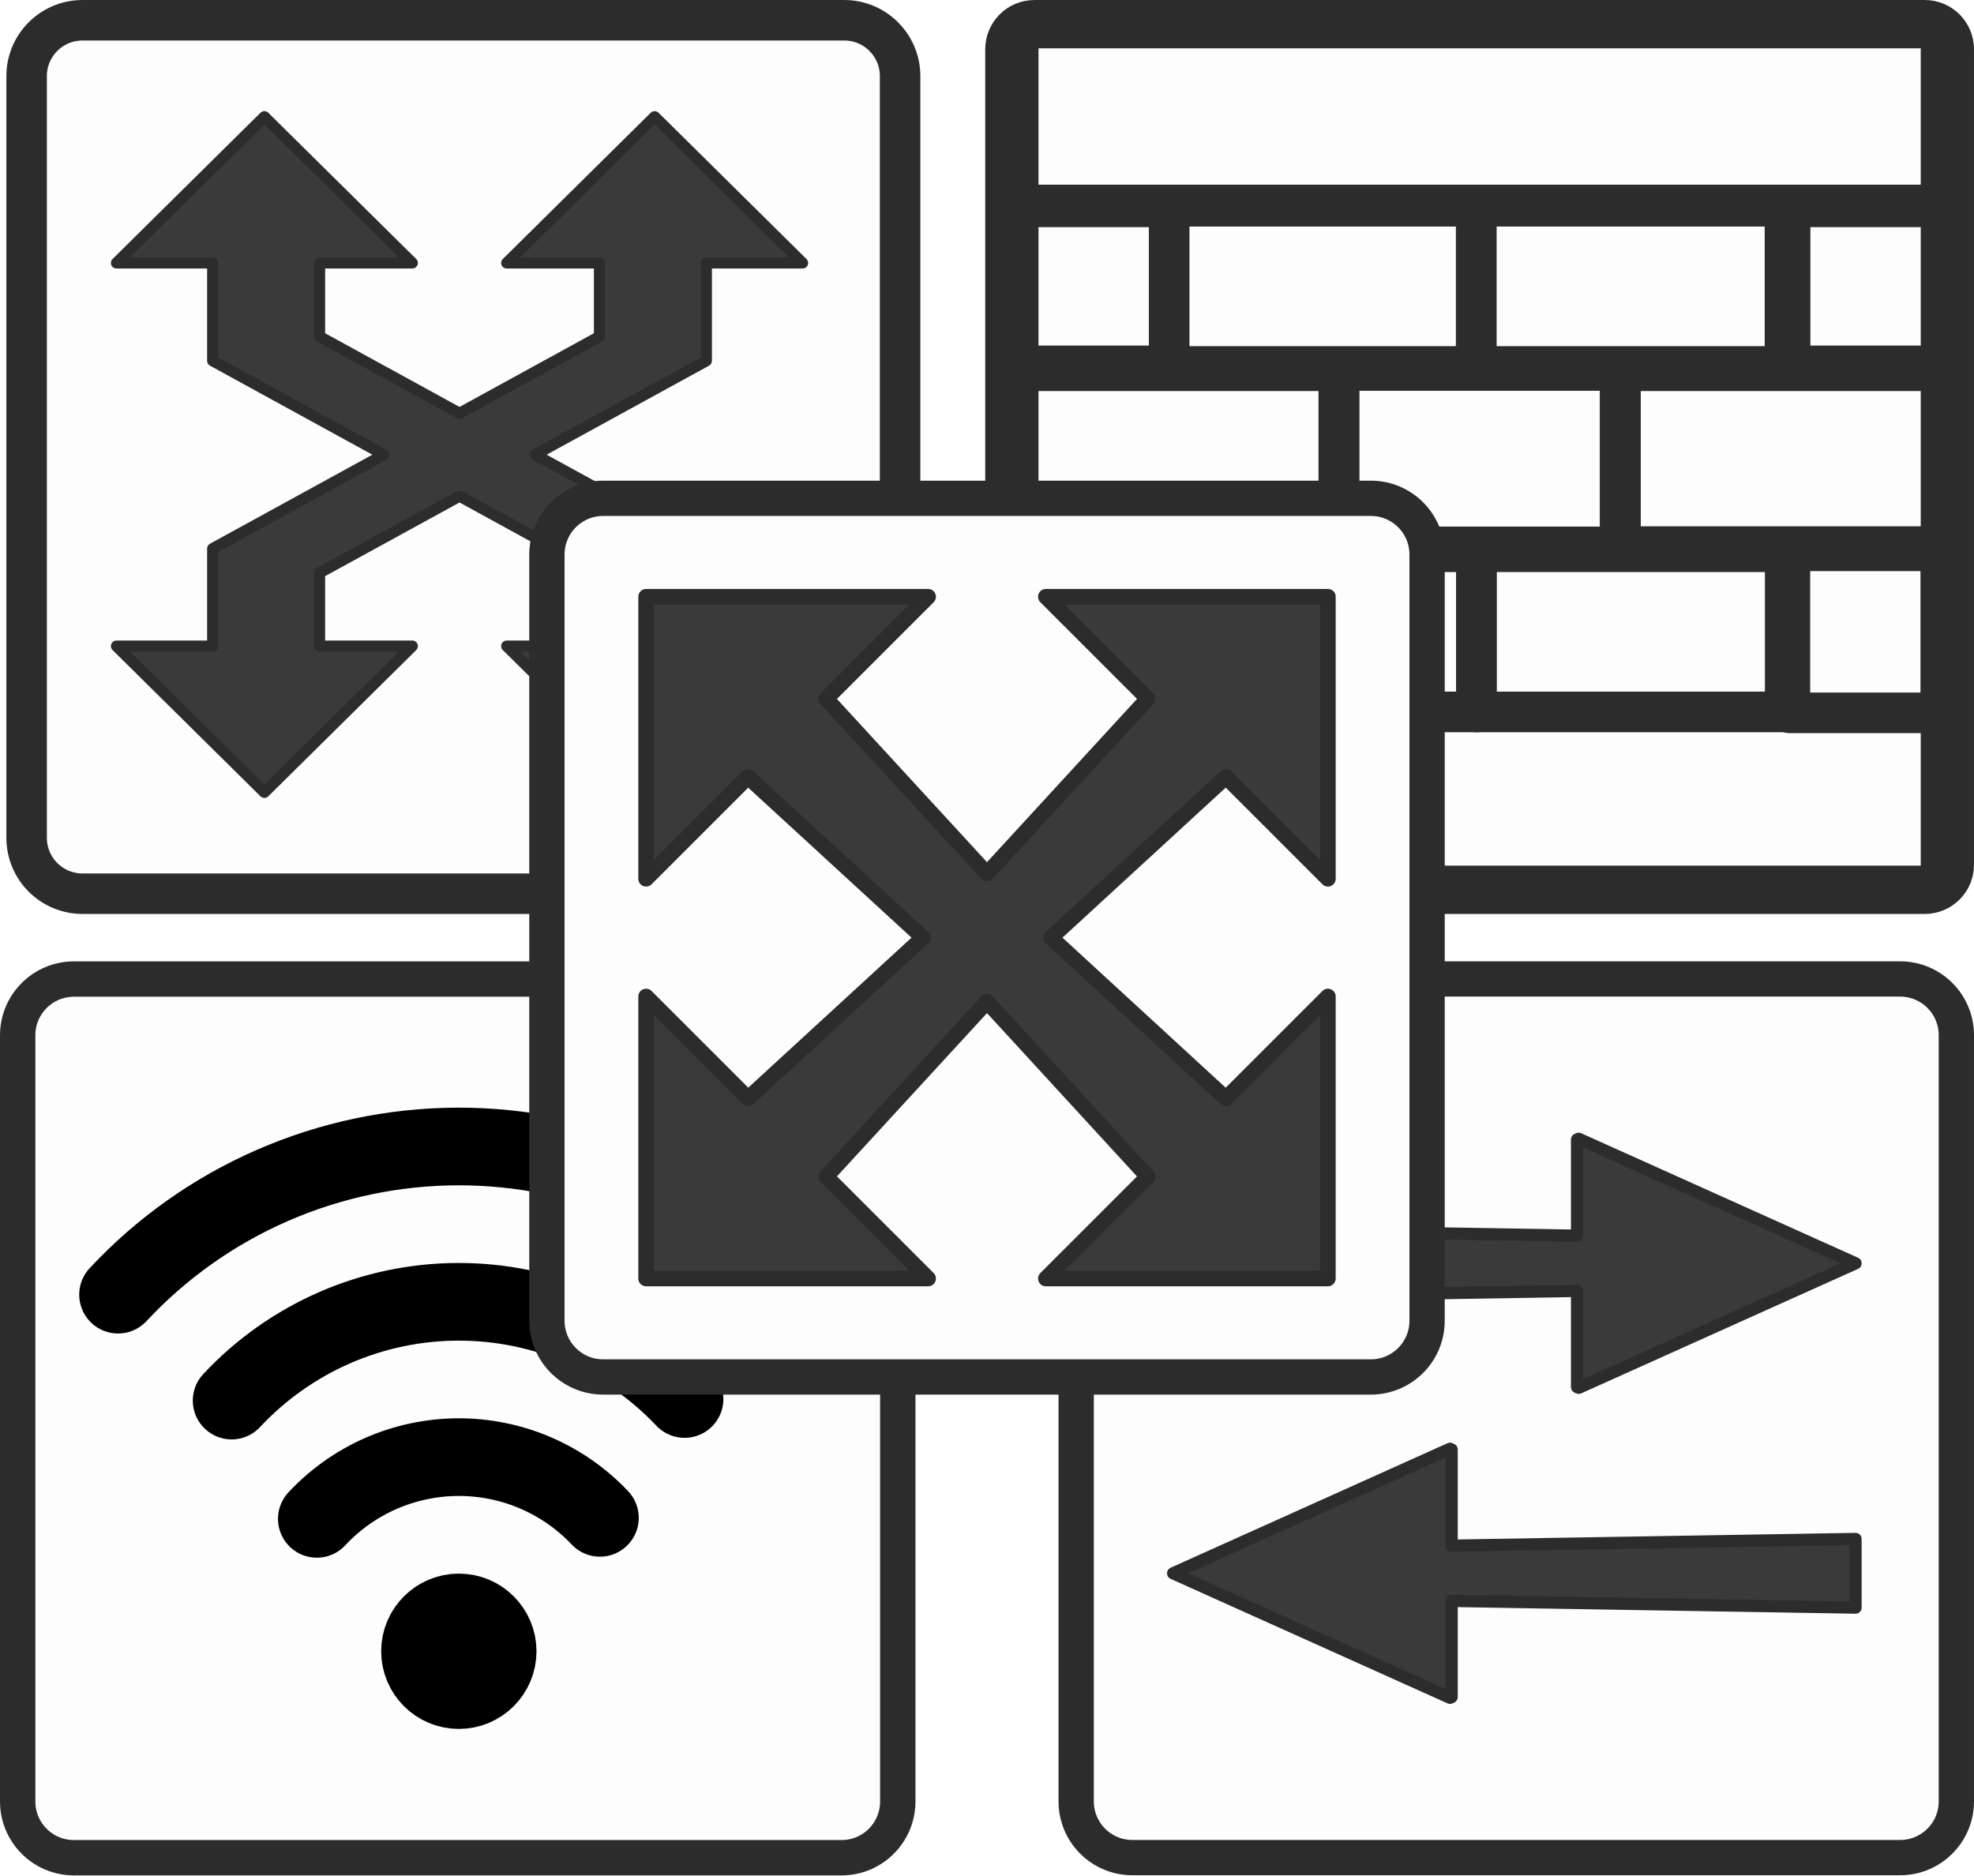
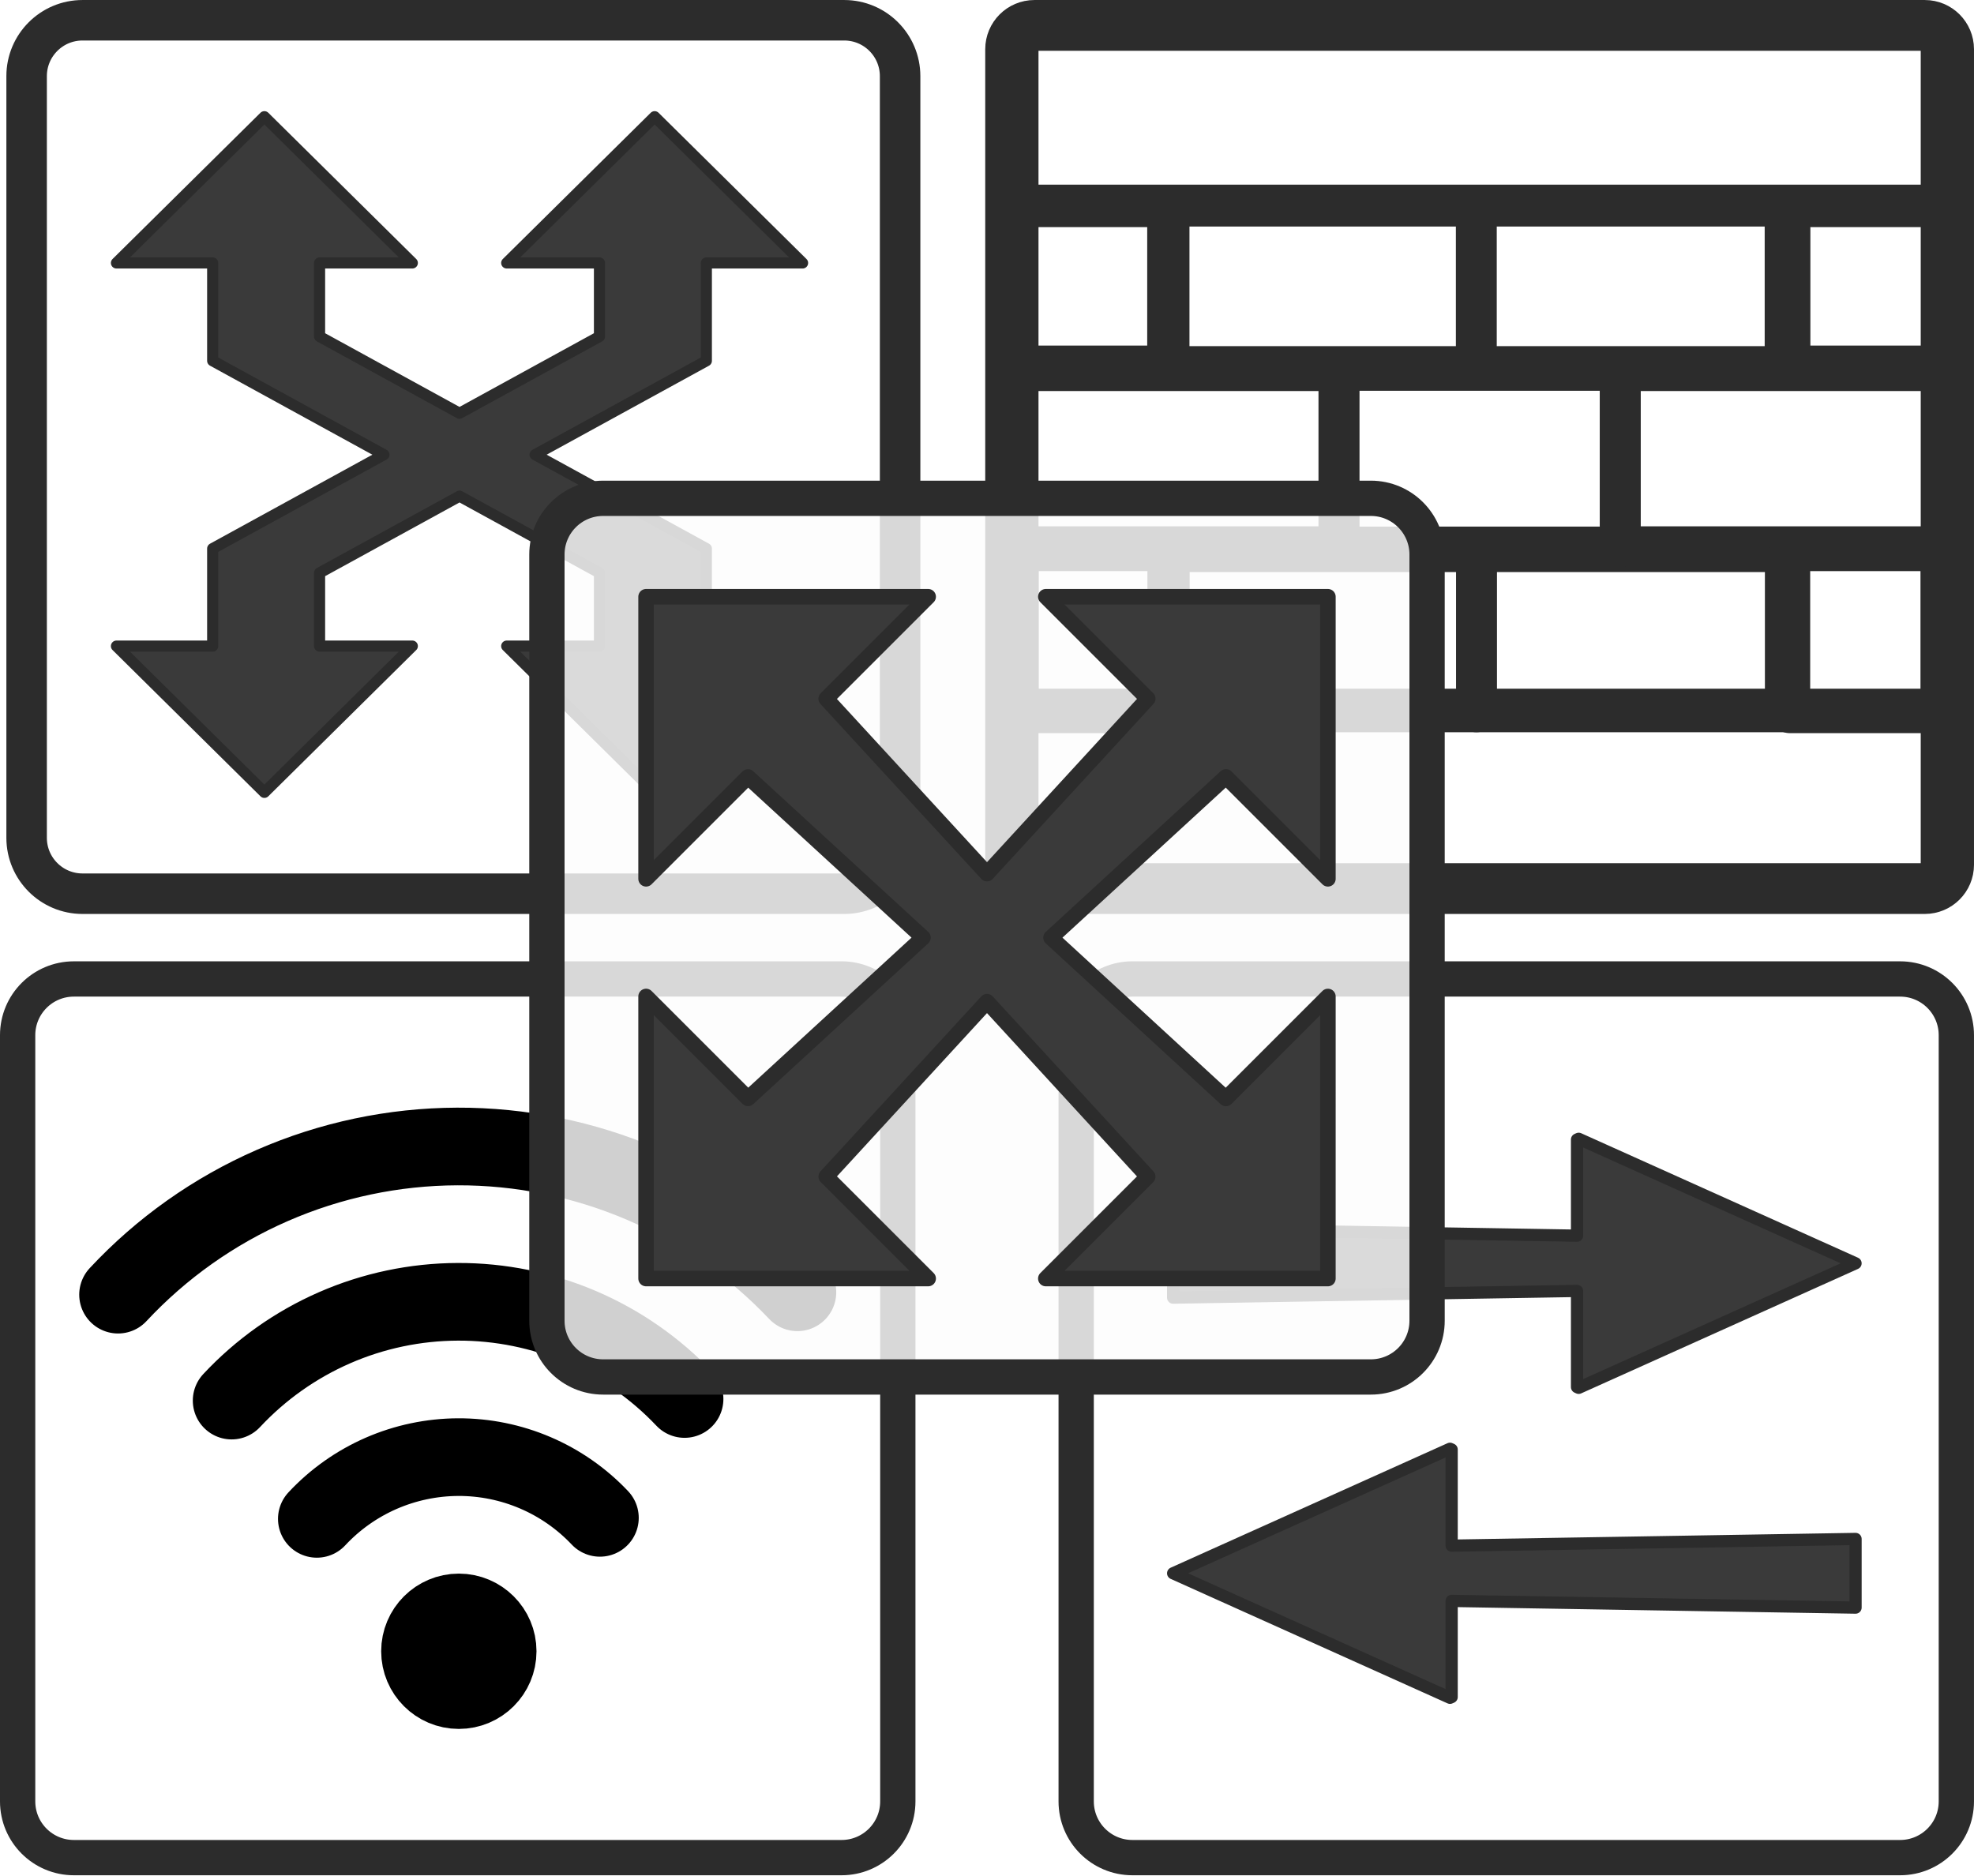
<svg xmlns="http://www.w3.org/2000/svg" width="53.994mm" height="51.296mm" viewBox="0 0 191.318 181.756" id="svg7778" version="1.1" xml:space="preserve">
  <defs id="defs7780" />
-   <g transform="matrix(0.6047748,0,0,0.6047748,0.6173522,-2.3070327e-6)" id="g873">
-     <rect ry="8.956" y="-143.227" x="-143.227" height="139.982" width="139.982" id="rect4136-2-3-9-6" style="opacity:1;fill:#fdfdfd;fill-opacity:1;stroke:#2c2c2c;stroke-width:6.49;stroke-linecap:round;stroke-linejoin:round;stroke-miterlimit:2;stroke-dasharray:none;stroke-opacity:1" transform="scale(-1)" />
-     <path id="rect817-9" d="M 41.349,18.7 17.642,42.142 H 33.061 V 57.822 L 60.505,72.871 33.061,87.917 v 15.628 H 17.642 l 23.708,23.441 23.708,-23.441 H 50.193 V 91.808 l 22.427,-12.297 22.427,12.297 v 11.737 H 80.182 l 23.708,23.441 23.708,-23.441 H 112.177 V 87.917 L 84.732,72.869 112.177,57.822 V 42.142 h 15.421 L 103.89,18.7 80.182,42.142 H 95.046 V 53.932 L 72.62,66.229 50.193,53.932 V 42.142 h 14.864 z" style="fill:#3a3a3a;fill-opacity:1;stroke:#2c2c2c;stroke-width:1.781;stroke-linecap:square;stroke-linejoin:round;stroke-miterlimit:2;stroke-dasharray:none;stroke-opacity:1;paint-order:normal" />
+   <rect ry="5.417" y="-86.62" x="-87.237" height="84.657" width="84.657" id="rect4136-2-3-9-6" style="fill:#fdfdfd;fill-opacity:0.001;stroke:#2c2c2c;stroke-width:3.925;stroke-linecap:round;stroke-linejoin:round;stroke-miterlimit:2;stroke-dasharray:none;stroke-opacity:1" transform="scale(-1)" />
+   <path id="rect817-9" d="M 25.624,11.31 11.287,25.486 h 9.325 v 9.483 l 16.598,9.101 -16.598,9.1 v 9.451 H 11.287 L 25.624,76.798 39.962,62.621 h -8.989 v -7.098 l 13.563,-7.437 13.563,7.437 v 7.098 H 49.11 L 63.447,76.798 77.785,62.621 h -9.326 v -9.451 L 51.861,44.069 68.459,34.97 v -9.483 h 9.326 L 63.447,11.31 49.11,25.486 h 8.989 v 7.13 L 44.536,40.053 30.973,32.616 v -7.13 h 8.989 z" style="fill:#3a3a3a;fill-opacity:1;stroke:#2c2c2c;stroke-width:1.077;stroke-linecap:square;stroke-linejoin:round;stroke-miterlimit:2;stroke-dasharray:none;stroke-opacity:1;paint-order:normal" />
+   <rect ry="2.308" y="2.461" x="97.948" height="83.661" width="90.909" id="rect6782-4-65-3-0-6" style="fill:#fdfdfd;fill-opacity:0;stroke:#2c2c2c;stroke-width:4.921;stroke-linecap:round;stroke-linejoin:miter;stroke-miterlimit:3.875;stroke-dasharray:none;stroke-opacity:1" />
+   <rect style="fill:#fdfdfd;fill-opacity:0;stroke:#2c2c2c;stroke-width:3.937;stroke-linecap:round;stroke-linejoin:round;stroke-miterlimit:3.875;stroke-dasharray:none;stroke-opacity:1" id="rect5963-5" width="89.442" height="17.149" x="98.681" y="2.714" />
+   <rect style="display:inline;fill:#fdfdfd;fill-opacity:0;stroke:#2c2c2c;stroke-width:3.937;stroke-linecap:round;stroke-linejoin:round;stroke-miterlimit:3.875;stroke-dasharray:none;stroke-opacity:1" id="rect5963-6-3" width="89.442" height="17.149" x="98.681" y="68.719" />
+   <rect style="display:inline;fill:#fdfdfd;fill-opacity:0;stroke:#2c2c2c;stroke-width:3.937;stroke-linecap:round;stroke-linejoin:round;stroke-miterlimit:3.875;stroke-dasharray:none;stroke-opacity:1" id="rect5963-6-2-5" width="31.074" height="17.049" x="98.681" y="35.931" />
+   <rect style="display:inline;fill:#fdfdfd;fill-opacity:0;stroke:#2c2c2c;stroke-width:3.937;stroke-linecap:round;stroke-linejoin:round;stroke-miterlimit:3.875;stroke-dasharray:none;stroke-opacity:1" id="rect5963-6-2-9-6" width="29.917" height="15.527" x="113.155" y="19.989" />
+   <rect style="display:inline;fill:#fdfdfd;fill-opacity:0;stroke:#2c2c2c;stroke-width:3.937;stroke-linecap:round;stroke-linejoin:round;stroke-miterlimit:3.875;stroke-dasharray:none;stroke-opacity:1" id="rect5963-6-2-9-2-2" width="14.632" height="15.419" x="98.681" y="20.043" />
+   <rect style="display:inline;fill:#fdfdfd;fill-opacity:0;stroke:#2c2c2c;stroke-width:3.937;stroke-linecap:round;stroke-linejoin:round;stroke-miterlimit:3.875;stroke-dasharray:none;stroke-opacity:1" id="rect5963-6-2-9-3-9" width="29.917" height="15.527" x="143.083" y="19.989" />
+   <rect style="display:inline;fill:#fdfdfd;fill-opacity:0;stroke:#2c2c2c;stroke-width:3.937;stroke-linecap:round;stroke-linejoin:round;stroke-miterlimit:3.875;stroke-dasharray:none;stroke-opacity:1" id="rect5963-6-2-9-2-9-1" width="14.632" height="15.419" x="173.492" y="20.043" />
+   <rect style="display:inline;fill:#fdfdfd;fill-opacity:0;stroke:#2c2c2c;stroke-width:3.937;stroke-linecap:round;stroke-linejoin:round;stroke-miterlimit:3.875;stroke-dasharray:none;stroke-opacity:1" id="rect5963-6-2-2-2" width="31.074" height="17.049" x="157.05" y="35.931" />
+   <rect style="display:inline;fill:#fdfdfd;fill-opacity:0;stroke:#2c2c2c;stroke-width:3.937;stroke-linecap:round;stroke-linejoin:round;stroke-miterlimit:3.875;stroke-dasharray:none;stroke-opacity:1" id="rect5963-6-2-9-8-7" width="29.917" height="15.527" x="113.176" y="53.475" />
+   <rect style="display:inline;fill:#fdfdfd;fill-opacity:0;stroke:#2c2c2c;stroke-width:3.937;stroke-linecap:round;stroke-linejoin:round;stroke-miterlimit:3.875;stroke-dasharray:none;stroke-opacity:1" id="rect5963-6-2-9-2-97-0" width="14.626" height="15.703" x="98.705" y="53.387" />
+   <rect style="display:inline;fill:#fdfdfd;fill-opacity:0;stroke:#2c2c2c;stroke-width:3.937;stroke-linecap:round;stroke-linejoin:round;stroke-miterlimit:3.875;stroke-dasharray:none;stroke-opacity:1" id="rect5963-6-2-9-3-3-9" width="29.917" height="15.527" x="143.104" y="53.475" />
+   <rect style="display:inline;fill:#fdfdfd;fill-opacity:0;stroke:#2c2c2c;stroke-width:3.937;stroke-linecap:round;stroke-linejoin:round;stroke-miterlimit:3.875;stroke-dasharray:none;stroke-opacity:1" id="rect5963-6-2-9-2-9-6-3" width="14.626" height="15.703" x="173.473" y="53.387" />
+   <rect style="display:inline;fill:#fdfdfd;fill-opacity:0;stroke:#2c2c2c;stroke-width:3.937;stroke-linecap:round;stroke-linejoin:round;stroke-miterlimit:3.875;stroke-dasharray:none;stroke-opacity:1" id="rect5963-6-2-1-6" width="27.228" height="17.099" x="129.788" y="35.905" />
+   <rect style="fill:#fdfdfd;fill-opacity:0;stroke:#2c2c2c;stroke-width:3.42;stroke-linecap:round;stroke-linejoin:round;stroke-miterlimit:2;stroke-dasharray:none;stroke-opacity:1" id="rect4136-2-3-3-4" width="85.305" height="85.162" x="1.71" y="94.884" ry="5.449" />
+   <g id="System / Wifi_High" transform="matrix(3.763444,0,0,3.763444,-0.6913805,92.30342)" style="fill:#000000;fill-opacity:0">
+     <path id="Vector" d="m 8.343,14.59 c 0.466,-0.5 1.029,-0.898 1.655,-1.172 0.626,-0.273 1.302,-0.415 1.985,-0.418 0.683,-0.002 1.359,0.135 1.987,0.404 0.628,0.269 1.194,0.664 1.663,1.16 M 6.149,11.544 C 6.895,10.745 7.796,10.107 8.797,9.669 9.799,9.231 10.879,9.004 11.972,9 c 1.093,-0.004 2.175,0.216 3.179,0.647 1.004,0.431 1.911,1.062 2.662,1.856 M 3.224,8.816 C 4.342,7.617 5.693,6.66 7.196,6.004 8.698,5.348 10.318,5.006 11.957,5 c 1.639,-0.006 3.264,0.325 4.77,0.97 1.507,0.646 2.865,1.594 3.992,2.785 M 12,19 c -0.552,0 -1,-0.448 -1,-1 0,-0.552 0.448,-1 1,-1 0.552,0 1,0.448 1,1 0,0.552 -0.448,1 -1,1 z" stroke="#000000" stroke-width="2" stroke-linecap="round" stroke-linejoin="round" style="fill:#000000;fill-opacity:0" />
  </g>
-   <g transform="matrix(0.6047748,0,0,0.6047748,95.48731,1.1535163e-6)" id="g869">
-     <rect ry="3.817" y="4.069" x="4.069" height="138.335" width="150.319" id="rect6782-4-65-3-0-6" style="opacity:1;fill:#fdfdfd;fill-opacity:1;stroke:#2c2c2c;stroke-width:8.137;stroke-linecap:round;stroke-linejoin:miter;stroke-miterlimit:3.875;stroke-dasharray:none;stroke-opacity:1" />
-     <rect style="opacity:1;fill:#fdfdfd;fill-opacity:1;stroke:#2c2c2c;stroke-width:6.51;stroke-linecap:round;stroke-linejoin:round;stroke-miterlimit:3.875;stroke-dasharray:none;stroke-opacity:1" id="rect5963-5" width="147.894" height="28.356" x="5.281" y="4.488" />
-     <rect style="display:inline;opacity:1;fill:#fdfdfd;fill-opacity:1;stroke:#2c2c2c;stroke-width:6.51;stroke-linecap:round;stroke-linejoin:round;stroke-miterlimit:3.875;stroke-dasharray:none;stroke-opacity:1" id="rect5963-6-3" width="147.894" height="28.356" x="5.281" y="113.628" />
-     <rect style="display:inline;opacity:1;fill:#fdfdfd;fill-opacity:1;stroke:#2c2c2c;stroke-width:6.51;stroke-linecap:round;stroke-linejoin:round;stroke-miterlimit:3.875;stroke-dasharray:none;stroke-opacity:1" id="rect5963-6-2-5" width="51.381" height="28.19" x="5.281" y="59.412" />
-     <rect style="display:inline;opacity:1;fill:#fdfdfd;fill-opacity:1;stroke:#2c2c2c;stroke-width:6.51;stroke-linecap:round;stroke-linejoin:round;stroke-miterlimit:3.875;stroke-dasharray:none;stroke-opacity:1" id="rect5963-6-2-9-6" width="49.468" height="25.674" x="29.214" y="33.052" />
-     <rect style="display:inline;opacity:1;fill:#fdfdfd;fill-opacity:1;stroke:#2c2c2c;stroke-width:6.51;stroke-linecap:round;stroke-linejoin:round;stroke-miterlimit:3.875;stroke-dasharray:none;stroke-opacity:1" id="rect5963-6-2-9-2-2" width="24.194" height="25.496" x="5.281" y="33.141" />
-     <rect style="display:inline;opacity:1;fill:#fdfdfd;fill-opacity:1;stroke:#2c2c2c;stroke-width:6.51;stroke-linecap:round;stroke-linejoin:round;stroke-miterlimit:3.875;stroke-dasharray:none;stroke-opacity:1" id="rect5963-6-2-9-3-9" width="49.468" height="25.674" x="78.7" y="33.052" />
-     <rect style="display:inline;opacity:1;fill:#fdfdfd;fill-opacity:1;stroke:#2c2c2c;stroke-width:6.51;stroke-linecap:round;stroke-linejoin:round;stroke-miterlimit:3.875;stroke-dasharray:none;stroke-opacity:1" id="rect5963-6-2-9-2-9-1" width="24.194" height="25.496" x="128.981" y="33.141" />
-     <rect style="display:inline;opacity:1;fill:#fdfdfd;fill-opacity:1;stroke:#2c2c2c;stroke-width:6.51;stroke-linecap:round;stroke-linejoin:round;stroke-miterlimit:3.875;stroke-dasharray:none;stroke-opacity:1" id="rect5963-6-2-2-2" width="51.381" height="28.19" x="101.794" y="59.412" />
-     <rect style="display:inline;opacity:1;fill:#fdfdfd;fill-opacity:1;stroke:#2c2c2c;stroke-width:6.51;stroke-linecap:round;stroke-linejoin:round;stroke-miterlimit:3.875;stroke-dasharray:none;stroke-opacity:1" id="rect5963-6-2-9-8-7" width="49.468" height="25.674" x="29.249" y="88.421" />
-     <rect style="display:inline;opacity:1;fill:#fdfdfd;fill-opacity:1;stroke:#2c2c2c;stroke-width:6.51;stroke-linecap:round;stroke-linejoin:round;stroke-miterlimit:3.875;stroke-dasharray:none;stroke-opacity:1" id="rect5963-6-2-9-2-97-0" width="24.184" height="25.965" x="5.321" y="88.276" />
-     <rect style="display:inline;opacity:1;fill:#fdfdfd;fill-opacity:1;stroke:#2c2c2c;stroke-width:6.51;stroke-linecap:round;stroke-linejoin:round;stroke-miterlimit:3.875;stroke-dasharray:none;stroke-opacity:1" id="rect5963-6-2-9-3-3-9" width="49.468" height="25.674" x="78.735" y="88.421" />
-     <rect style="display:inline;opacity:1;fill:#fdfdfd;fill-opacity:1;stroke:#2c2c2c;stroke-width:6.51;stroke-linecap:round;stroke-linejoin:round;stroke-miterlimit:3.875;stroke-dasharray:none;stroke-opacity:1" id="rect5963-6-2-9-2-9-6-3" width="24.184" height="25.965" x="128.949" y="88.276" />
-     <rect style="display:inline;opacity:1;fill:#fdfdfd;fill-opacity:1;stroke:#2c2c2c;stroke-width:6.51;stroke-linecap:round;stroke-linejoin:round;stroke-miterlimit:3.875;stroke-dasharray:none;stroke-opacity:1" id="rect5963-6-2-1-6" width="45.023" height="28.274" x="56.717" y="59.37" />
-   </g>
-   <g id="g2" transform="matrix(18.92976,0,0,18.92976,-182.7942,-89.69219)">
-     <rect style="fill:#fdfdfd;fill-opacity:1;stroke:#2c2c2c;stroke-width:0.181;stroke-linecap:round;stroke-linejoin:round;stroke-miterlimit:2;stroke-dasharray:none;stroke-opacity:1" id="rect4136-2-3-3-4" width="4.506" height="4.499" x="9.747" y="9.751" ry="0.288" />
-     <g id="System / Wifi_High" transform="matrix(0.198811,0,0,0.198811,9.619921,9.614258)" style="fill:#000000;fill-opacity:0">
-       <path id="Vector" d="m 8.343,14.59 c 0.466,-0.5 1.029,-0.898 1.655,-1.172 0.626,-0.273 1.302,-0.415 1.985,-0.418 0.683,-0.002 1.359,0.135 1.987,0.404 0.628,0.269 1.194,0.664 1.663,1.16 M 6.149,11.544 C 6.895,10.745 7.796,10.107 8.797,9.669 9.799,9.231 10.879,9.004 11.972,9 c 1.093,-0.004 2.175,0.216 3.179,0.647 1.004,0.431 1.911,1.062 2.662,1.856 M 3.224,8.816 C 4.342,7.617 5.693,6.66 7.196,6.004 8.698,5.348 10.318,5.006 11.957,5 c 1.639,-0.006 3.264,0.325 4.77,0.97 1.507,0.646 2.865,1.594 3.992,2.785 M 12,19 c -0.552,0 -1,-0.448 -1,-1 0,-0.552 0.448,-1 1,-1 0.552,0 1,0.448 1,1 0,0.552 -0.448,1 -1,1 z" stroke="#000000" stroke-width="2" stroke-linecap="round" stroke-linejoin="round" style="fill:#000000;fill-opacity:0" />
-     </g>
-   </g>
-   <g id="g818" transform="matrix(0.6057524,0,0,0.6057524,102.5917,93.17359)">
-     <rect style="opacity:1;fill:#fdfdfd;fill-opacity:1;stroke:#2c2c2c;stroke-width:5.647;stroke-linecap:round;stroke-linejoin:round;stroke-miterlimit:2;stroke-dasharray:none;stroke-opacity:1" id="rect4136-2-3-3-6" width="140.826" height="140.589" x="2.823" y="2.823" ry="8.995" />
-     <path id="rect854" d="m 83.223,28.396 44.298,19.922 -44.298,19.922 -0.262,-0.117 1.2e-5,-15.385 -64.623,1.072 V 42.826 l 64.623,1.072 -1.2e-5,-15.385 z" style="fill:#3a3a3a;fill-opacity:1;stroke:#2c2c2c;stroke-width:1.954;stroke-linecap:square;stroke-linejoin:round;stroke-miterlimit:4;stroke-dasharray:none;stroke-opacity:1;paint-order:normal" />
-     <path id="rect854-6" d="m 62.635,77.995 -44.298,19.922 44.298,19.922 0.262,-0.117 -1.1e-5,-15.385 64.623,1.072 V 92.426 l -64.623,1.072 1.1e-5,-15.385 z" style="fill:#3a3a3a;fill-opacity:1;stroke:#2c2c2c;stroke-width:1.954;stroke-linecap:square;stroke-linejoin:round;stroke-miterlimit:4;stroke-dasharray:none;stroke-opacity:1;paint-order:normal" />
-   </g>
-   <g id="g865" transform="matrix(0.6057524,0,0,0.6057524,51.29587,46.58679)">
-     <rect style="opacity:1;fill:#fdfdfd;fill-opacity:1;stroke:#2c2c2c;stroke-width:5.647;stroke-linecap:round;stroke-linejoin:round;stroke-miterlimit:2;stroke-dasharray:none;stroke-opacity:1" id="rect4136-2-3-3" width="140.826" height="140.589" x="2.823" y="2.823" ry="8.995" />
-     <path style="fill:#3a3a3a;fill-opacity:1;stroke:#2c2c2c;stroke-width:2.483;stroke-linejoin:round;stroke-miterlimit:4;stroke-dasharray:none;stroke-opacity:1;paint-order:normal" d="M 18.689,18.571 V 63.706 L 34.993,47.402 62.996,73.118 35.001,98.842 18.689,82.53 V 127.665 H 63.824 L 47.512,111.353 73.236,83.358 98.952,111.361 82.647,127.665 l 45.134,-0.002 0.002,-45.134 -16.32,16.32 L 83.476,73.118 111.471,47.394 127.784,63.706 V 18.571 L 82.648,18.571 98.96,34.883 73.236,62.878 47.505,34.891 63.825,18.571 Z" id="rect827-0-3" />
-   </g>
+   <rect style="fill:#fdfdfd;fill-opacity:0;stroke:#2c2c2c;stroke-width:3.42;stroke-linecap:round;stroke-linejoin:round;stroke-miterlimit:2;stroke-dasharray:none;stroke-opacity:1" id="rect4136-2-3-3-6" width="85.305" height="85.162" x="104.302" y="94.884" ry="5.449" />
+   <path id="rect854" d="m 153.004,110.375 26.833,12.068 -26.833,12.068 -0.159,-0.071 10e-6,-9.319 -39.146,0.649 v -6.654 l 39.146,0.649 -10e-6,-9.319 z" style="fill:#3a3a3a;fill-opacity:1;stroke:#2c2c2c;stroke-width:1.184;stroke-linecap:square;stroke-linejoin:round;stroke-miterlimit:4;stroke-dasharray:none;stroke-opacity:1;paint-order:normal" />
+   <path id="rect854-6" d="m 140.533,140.419 -26.833,12.068 26.833,12.068 0.159,-0.071 v -9.319 l 39.146,0.649 v -6.654 l -39.146,0.649 v -9.319 z" style="fill:#3a3a3a;fill-opacity:1;stroke:#2c2c2c;stroke-width:1.184;stroke-linecap:square;stroke-linejoin:round;stroke-miterlimit:4;stroke-dasharray:none;stroke-opacity:1;paint-order:normal" />
+   <rect style="fill:#fdfdfd;fill-opacity:0.821;stroke:#2c2c2c;stroke-width:3.42;stroke-linecap:round;stroke-linejoin:round;stroke-miterlimit:2;stroke-dasharray:none;stroke-opacity:1" id="rect4136-2-3-3" width="85.305" height="85.162" x="53.006" y="48.297" ry="5.449" />
+   <path style="fill:#3a3a3a;fill-opacity:1;stroke:#2c2c2c;stroke-width:1.504;stroke-linejoin:round;stroke-miterlimit:4;stroke-dasharray:none;stroke-opacity:1;paint-order:normal" d="M 62.617,57.836 V 85.177 L 72.493,75.301 89.456,90.878 72.498,106.46 62.617,96.579 V 123.92 H 89.958 L 80.076,114.039 95.659,97.081 111.236,114.044 l -9.877,9.877 27.34,-0.001 0.001,-27.34 -9.886,9.886 -16.953,-15.587 16.958,-15.583 9.881,9.881 v -27.341 l -27.341,-3e-5 9.881,9.881 L 95.659,84.675 80.072,67.722 89.958,57.836 Z" id="rect827-0-3" />
</svg>
